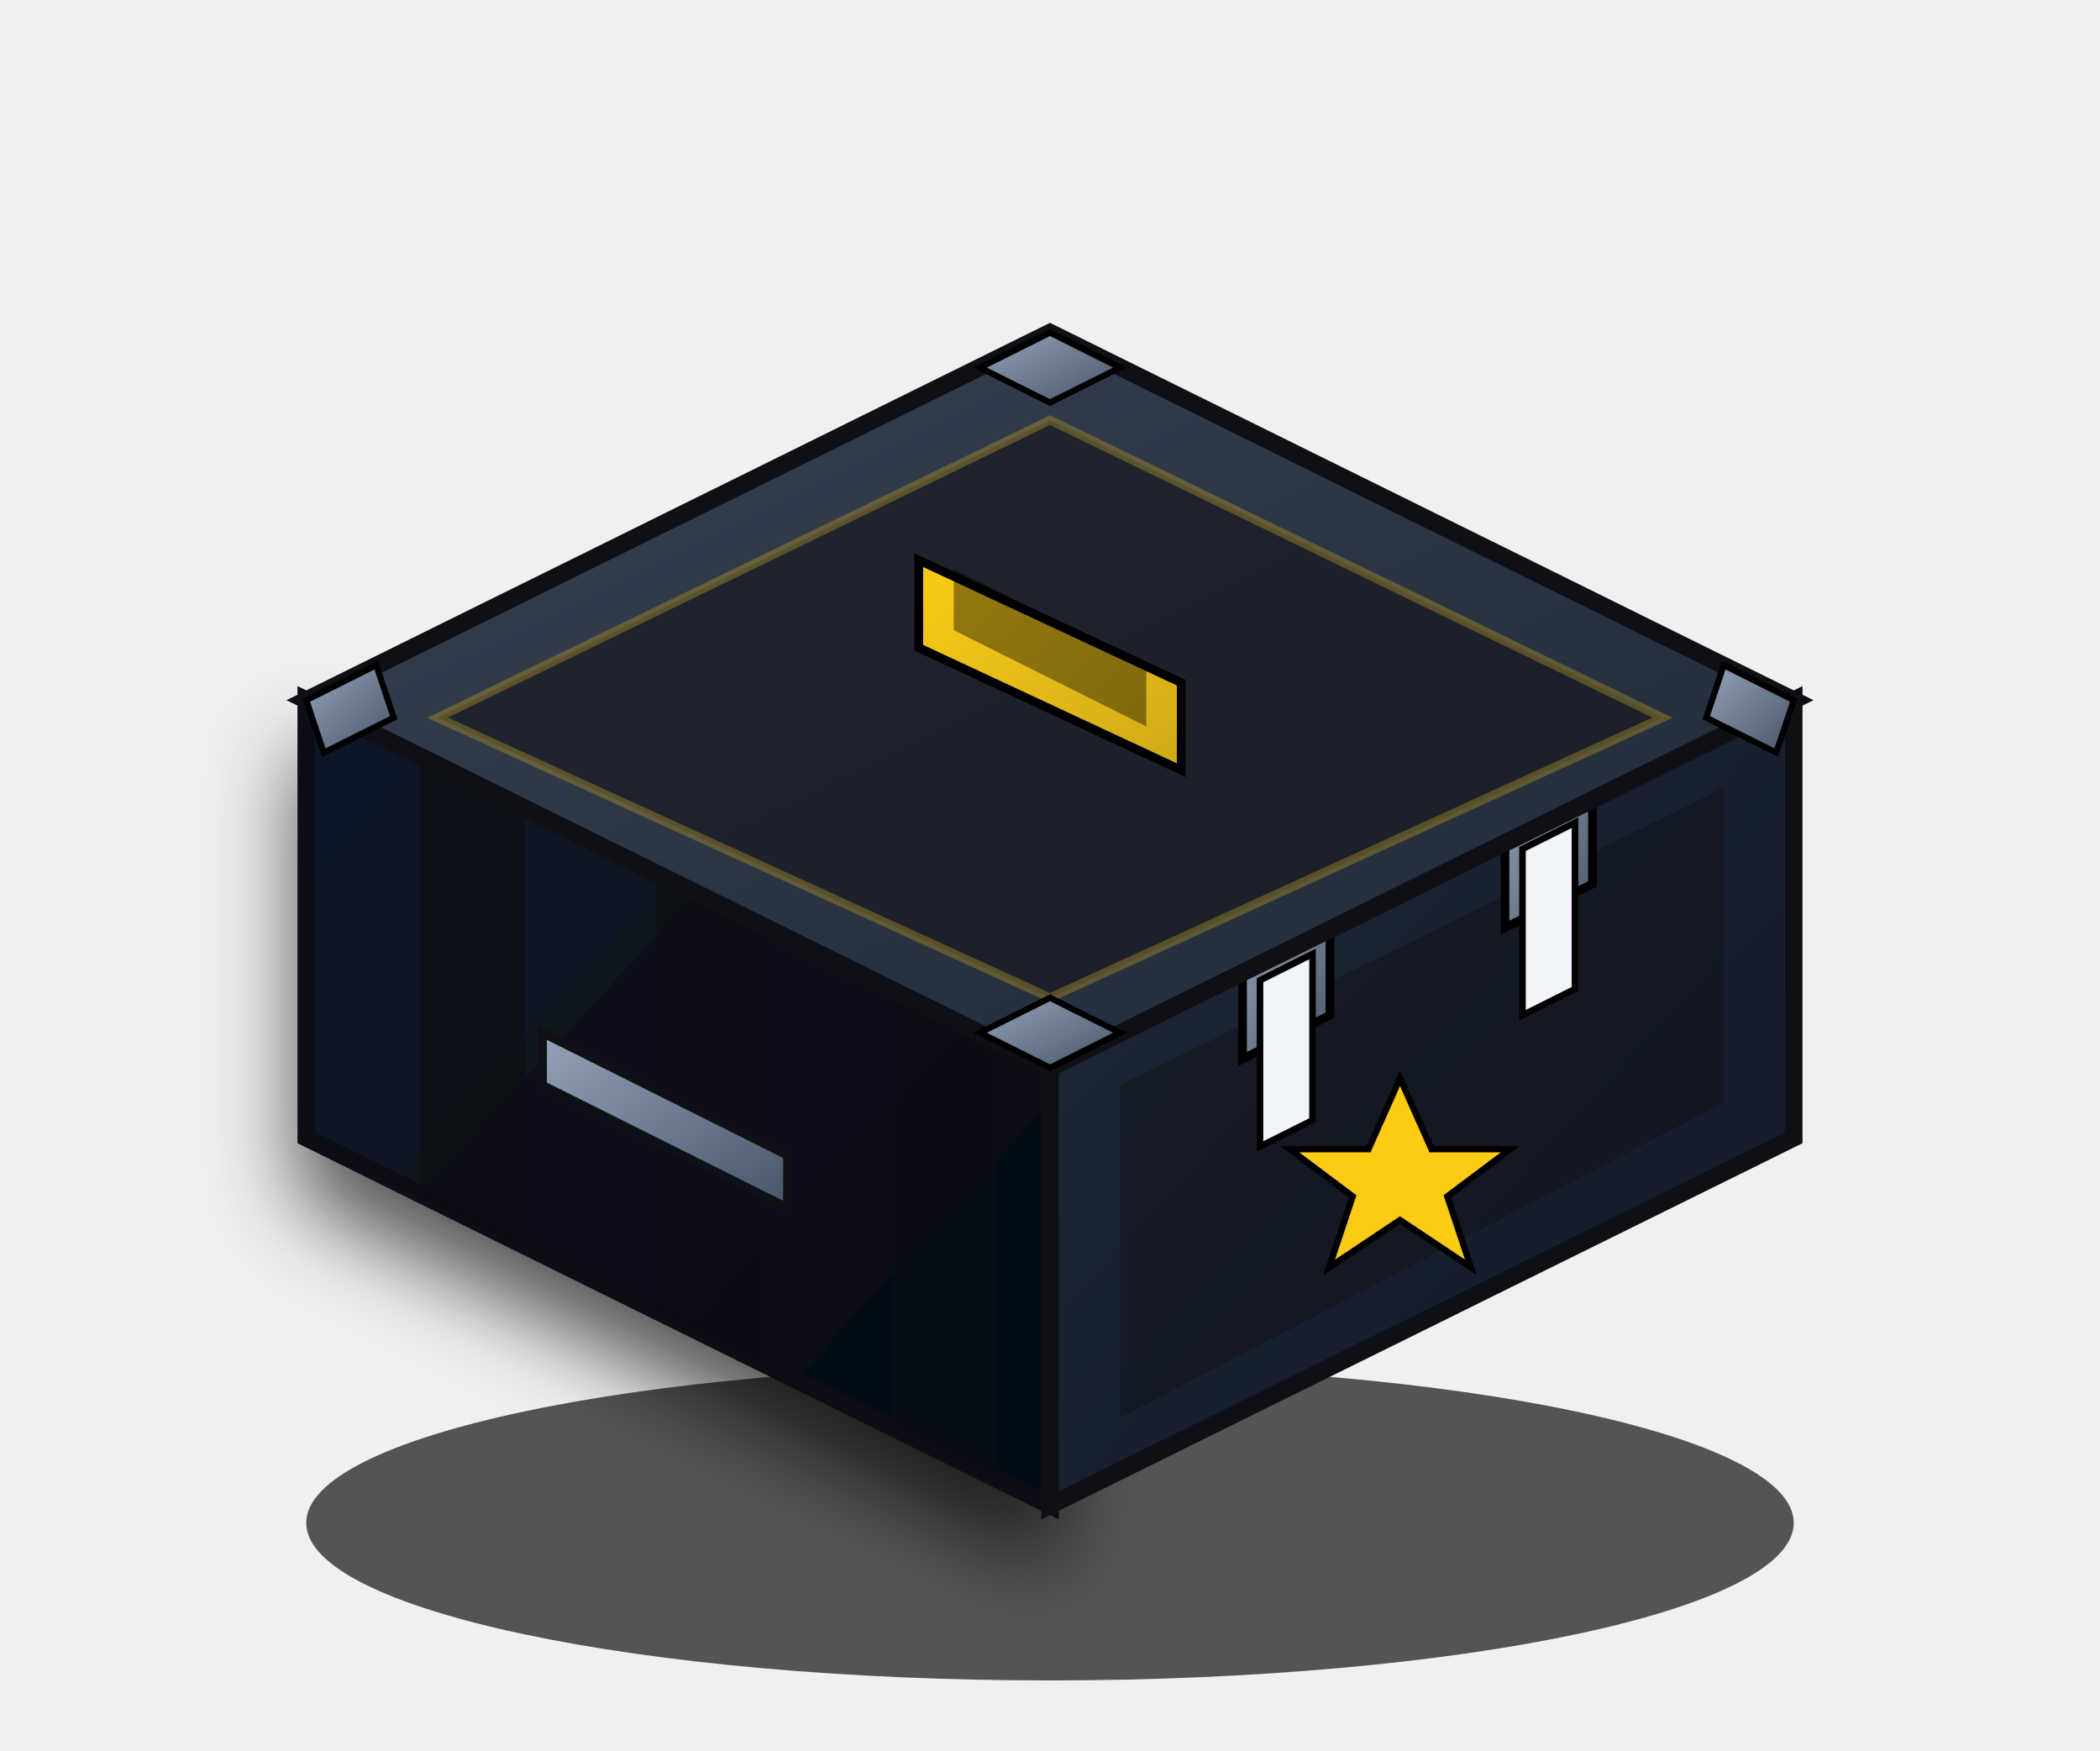
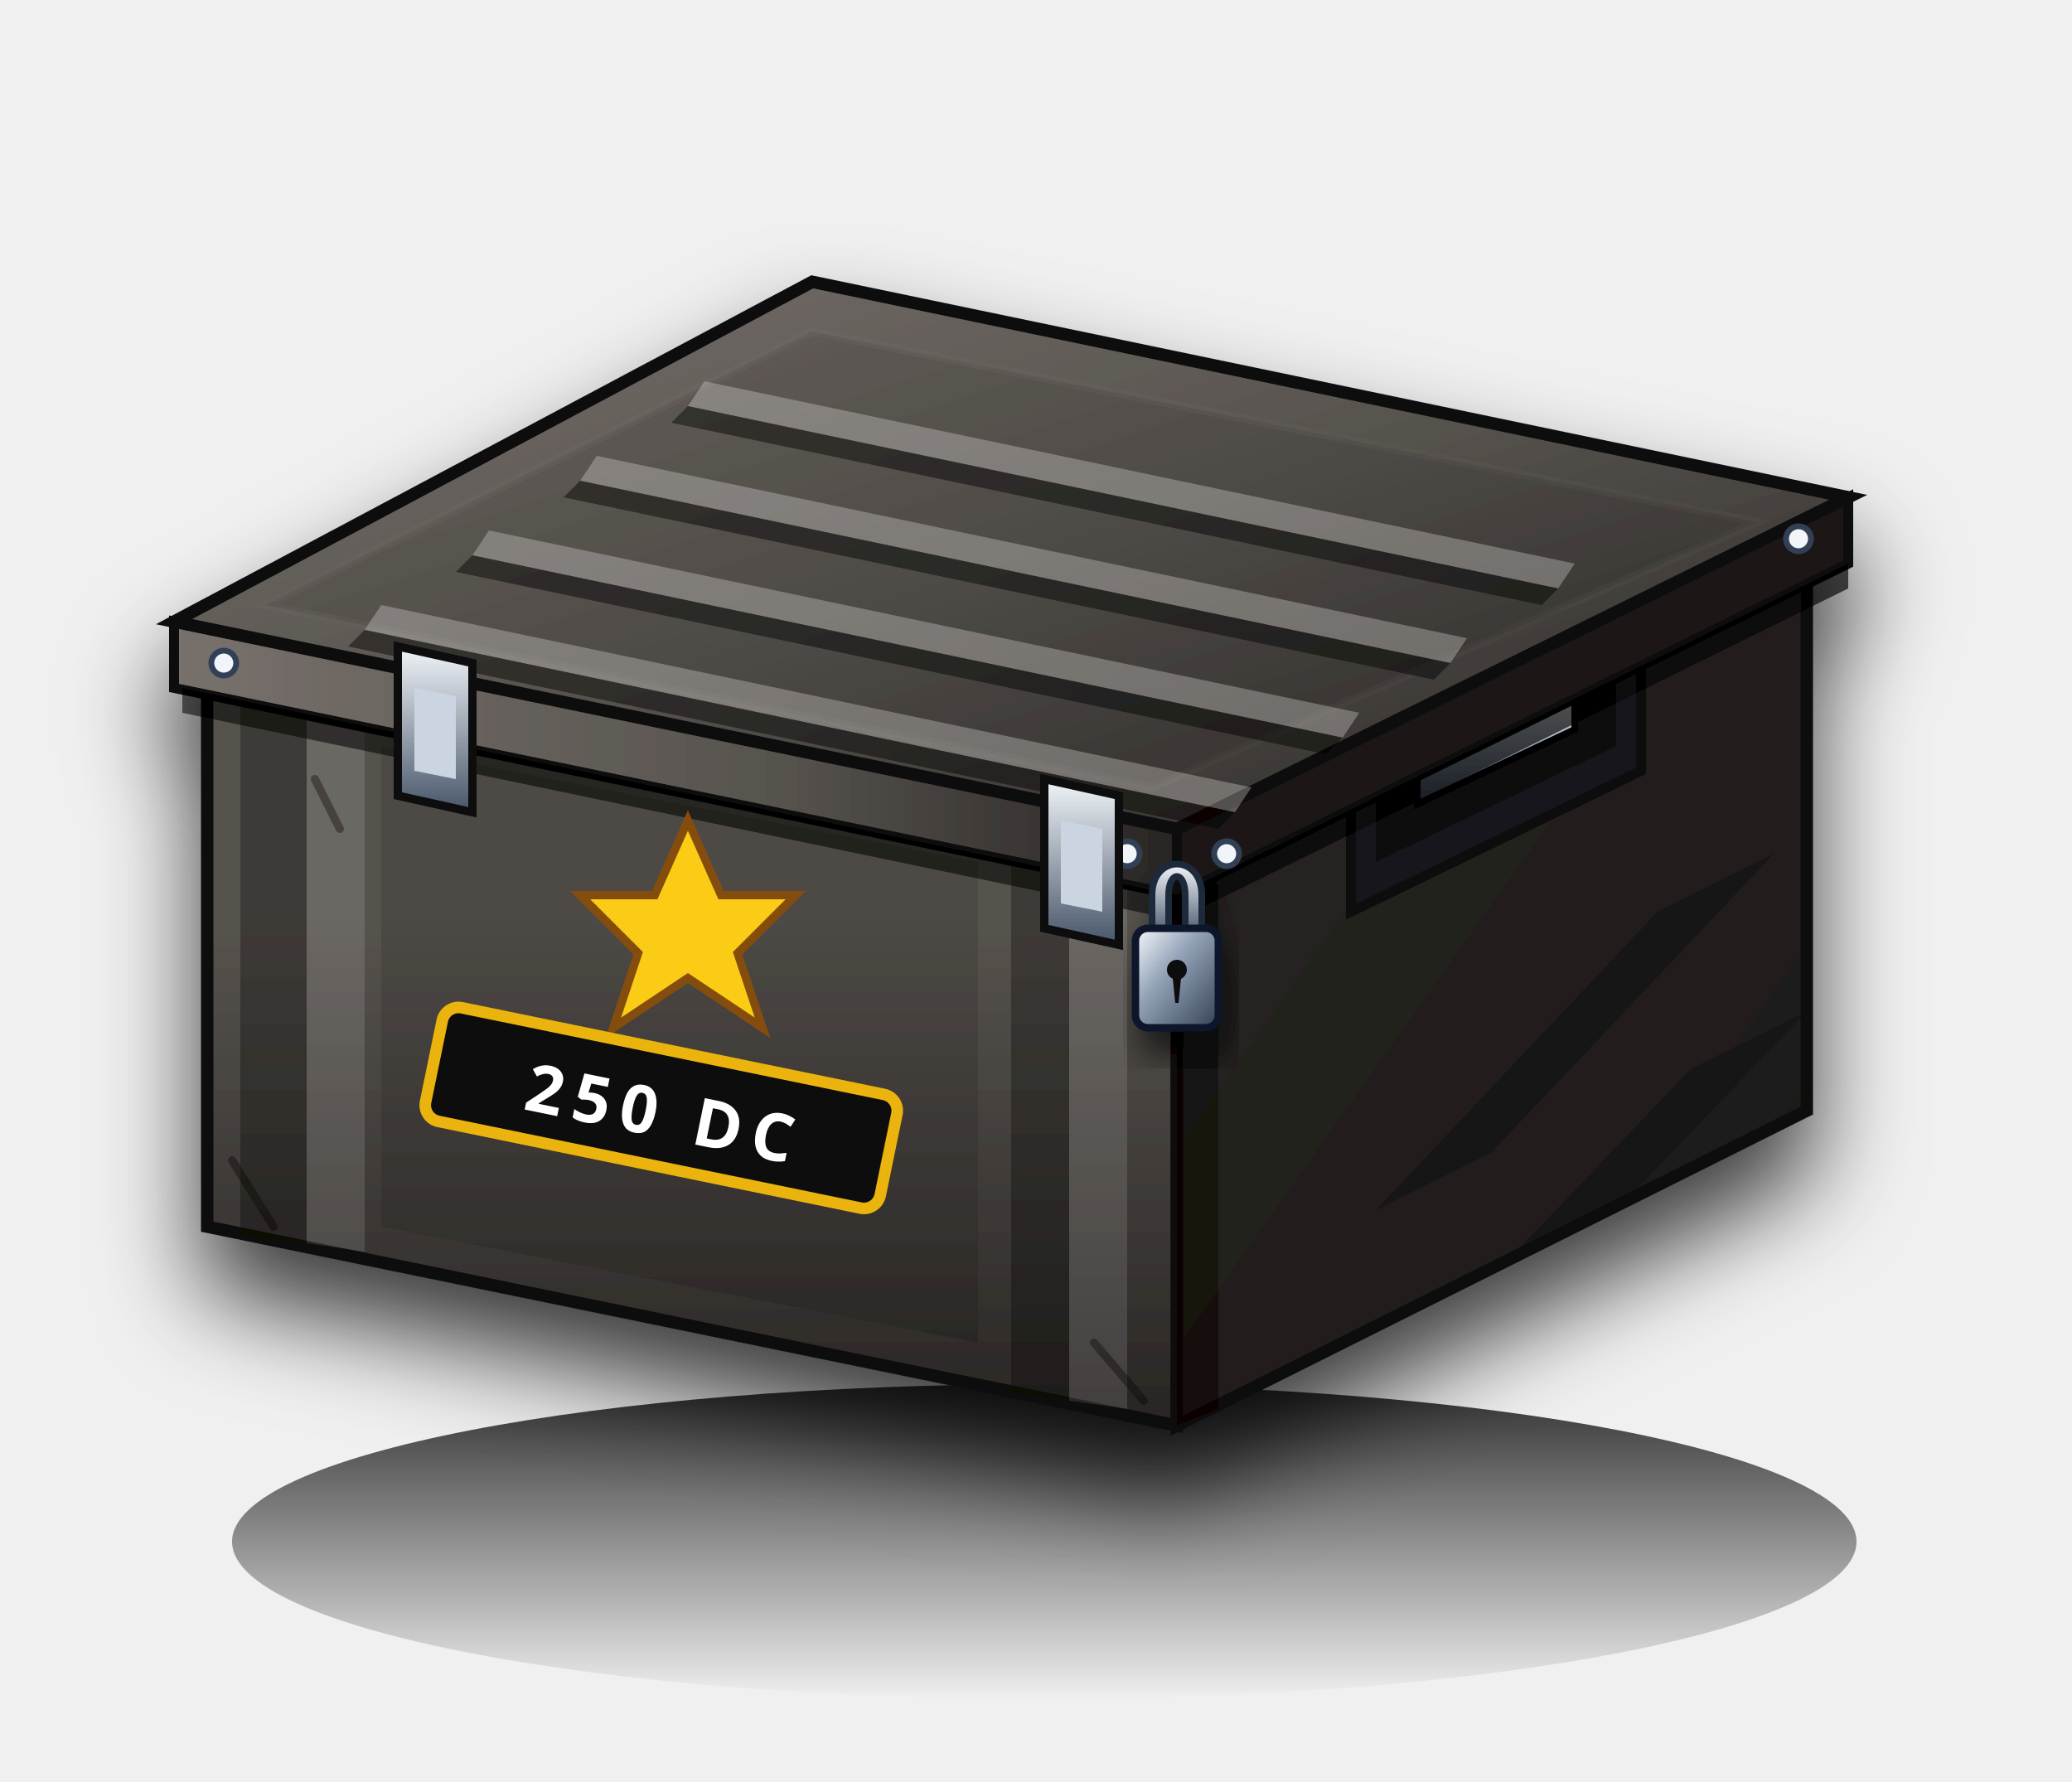
- <svg xmlns="http://www.w3.org/2000/svg" viewBox="0 0 240 200" width="100%" height="100%">
+ <svg xmlns="http://www.w3.org/2000/svg" viewBox="0 0 250 215" width="100%" height="100%">
  <defs>
-     <linearGradient id="topG" x1="0%" y1="0%" x2="100%" y2="100%">
-       <stop offset="0%" stop-color="#374151" />
-       <stop offset="100%" stop-color="#1f2937" />
+     <linearGradient id="groundG_09wjet" x1="0%" y1="0%" x2="0%" y2="100%">
+       <stop offset="0%" stop-color="#000000" stop-opacity="0.8" />
+       <stop offset="100%" stop-color="#000000" stop-opacity="0" />
    </linearGradient>
-     <linearGradient id="leftG" x1="0%" y1="0%" x2="100%" y2="100%">
-       <stop offset="0%" stop-color="#111827" />
-       <stop offset="100%" stop-color="#030712" />
+     <linearGradient id="topG_09wjet" x1="0%" y1="0%" x2="100%" y2="100%">
+       <stop offset="0%" stop-color="#78716c" />
+       <stop offset="50%" stop-color="#57534e" />
+       <stop offset="100%" stop-color="#292524" />
    </linearGradient>
-     <linearGradient id="rightG" x1="0%" y1="0%" x2="100%" y2="100%">
-       <stop offset="0%" stop-color="#1f2937" />
-       <stop offset="100%" stop-color="#111827" />
+     <linearGradient id="frontG_09wjet" x1="0%" y1="0%" x2="0%" y2="100%">
+       <stop offset="0%" stop-color="#57534e" />
+       <stop offset="35%" stop-color="#57534e" />
+       <stop offset="100%" stop-color="#292524" />
    </linearGradient>
-     <linearGradient id="accentG" x1="0%" y1="0%" x2="100%" y2="100%">
-       <stop offset="0%" stop-color="#facc15" />
-       <stop offset="100%" stop-color="#facc15" stop-opacity="0.8" />
+     <linearGradient id="sideG_09wjet" x1="0%" y1="0%" x2="100%" y2="100%">
+       <stop offset="0%" stop-color="#292524" />
+       <stop offset="100%" stop-color="#1c1917" />
    </linearGradient>
-     <linearGradient id="metalG" x1="0%" y1="0%" x2="100%" y2="100%">
-       <stop offset="0%" stop-color="#94a3b8" />
+     <linearGradient id="rimG_09wjet" x1="0%" y1="0%" x2="100%" y2="0%">
+       <stop offset="0%" stop-color="#78716c" />
+       <stop offset="60%" stop-color="#57534e" />
+       <stop offset="100%" stop-color="#292524" />
+     </linearGradient>
+     <linearGradient id="padlockG_09wjet" x1="0%" y1="0%" x2="100%" y2="100%">
+       <stop offset="0%" stop-color="#f8fafc" />
+       <stop offset="40%" stop-color="#94a3b8" />
+       <stop offset="100%" stop-color="#334155" />
+     </linearGradient>
+     <linearGradient id="steelG_09wjet" x1="0%" y1="0%" x2="0%" y2="100%">
+       <stop offset="0%" stop-color="#f1f5f9" />
      <stop offset="100%" stop-color="#475569" />
    </linearGradient>
-     <filter id="shadow" x="-20%" y="-20%" width="140%" height="140%">
-       <feDropShadow dx="0" dy="6" stdDeviation="5" flood-color="#000" flood-opacity="0.65" />
+     <filter id="softShad_09wjet" x="-30%" y="-30%" width="160%" height="160%">
+       <feDropShadow dx="0" dy="7" stdDeviation="6" flood-color="#000000" flood-opacity="0.75" />
+     </filter>
+     <filter id="lockShad_09wjet" x="-25%" y="-25%" width="150%" height="150%">
+       <feDropShadow dx="1" dy="3" stdDeviation="2" flood-color="#000000" flood-opacity="0.65" />
    </filter>
  </defs>
-   <ellipse cx="120" cy="174" rx="85" ry="18" fill="#000000" opacity="0.65" />
-   <polygon points="35,80 120,122 120,172 35,130" fill="url(#leftG)" stroke="#0f1015" stroke-width="2" filter="url(#shadow)" />
-   <polygon points="48,87 60,93 60,143 48,137" fill="#0c0d12" opacity="0.6" />
-   <polygon points="75,100 87,106 87,156 75,150" fill="#0c0d12" opacity="0.6" />
-   <polygon points="102,113 114,119 114,169 102,163" fill="#0c0d12" opacity="0.6" />
-   <polygon points="62,118 90,132 90,138 62,124" fill="url(#metalG)" stroke="#0f1015" stroke-width="1" />
-   <polygon points="120,122 205,80 205,130 120,172" fill="url(#rightG)" stroke="#0f1015" stroke-width="2" />
-   <polygon points="128,124 197,90 197,126 128,162" fill="#0c0d12" opacity="0.4" />
-   <polygon points="142,108 152,103 152,116 142,121" fill="url(#metalG)" stroke="#000" stroke-width="1" />
-   <polygon points="144,112 150,109 150,128 144,131" fill="#f1f5f9" stroke="#000" stroke-width="0.75" />
-   <polygon points="172,93 182,88 182,101 172,106" fill="url(#metalG)" stroke="#000" stroke-width="1" />
-   <polygon points="174,97 180,94 180,113 174,116" fill="#f1f5f9" stroke="#000" stroke-width="0.75" />
-   <g transform="translate(160, 134) scale(0.9)">
-     <polygon points="0,-12 4,-3 14,-3 6,3 9,12 0,6 -9,12 -6,3 -14,-3 -4,-3" fill="#facc15" stroke="#000" stroke-width="0.8" />
+   <ellipse cx="126" cy="186" rx="98" ry="19" fill="url(#groundG_09wjet)" />
+   <g filter="url(#softShad_09wjet)">
+     <polygon points="25,78 142,102 142,172 25,148" fill="url(#frontG_09wjet)" stroke="#0c0a09" stroke-width="1.5" />
+     <polygon points="29,81 37,83 37,150 29,149" fill="#000000" opacity="0.3" />
+     <polygon points="37,83 44,84 44,151 37,150" fill="#ffffff" opacity="0.12" />
+     <polygon points="122,100 129,101 129,169 122,168" fill="#000000" opacity="0.3" />
+     <polygon points="129,101 136,102 136,170 129,169" fill="#ffffff" opacity="0.12" />
+     <polygon points="46,90 118,104 118,162 46,148" fill="#000000" opacity="0.12" />
+     <path d="M 28,140 L 33,148 M 132,162 L 138,169 M 38,94 L 41,100" stroke="#000000" opacity="0.35" stroke-width="1" stroke-linecap="round" />
+     <polygon points="142,102 218,64 218,134 142,172" fill="url(#sideG_09wjet)" stroke="#0c0a09" stroke-width="1.5" />
+     <polygon points="142,102 147,100 147,170 142,172" fill="#000000" opacity="0.45" />
+     <g opacity="0.45">
+       <polygon points="166,146 180,139 214,103 200,110" fill="#09090b" />
+       <polygon points="182,152 196,145 218,122 204,129" fill="#09090b" />
+     </g>
+     <polygon points="163,88 198,71 198,93 163,110" fill="#18181b" stroke="#09090b" stroke-width="1.2" />
+     <polygon points="166,90 195,76 195,90 166,104" fill="#09090b" />
+     <polygon points="171,92 190,83 190,88 171,97" fill="url(#steelG_09wjet)" stroke="#000000" stroke-width="0.8" />
+     <polygon points="21,75 142,100 142,108 21,83" fill="url(#rimG_09wjet)" stroke="#0c0a09" stroke-width="1.2" />
+     <polygon points="142,100 223,60 223,68 142,108" fill="#1c1917" stroke="#0c0a09" stroke-width="1.2" />
+     <polygon points="22,83 142,108 142,111 22,86" fill="#000000" opacity="0.55" />
+     <polygon points="142,108 223,68 223,71 142,111" fill="#000000" opacity="0.65" />
+     <polygon points="98,34 223,60 142,100 21,75" fill="url(#topG_09wjet)" stroke="#0c0a09" stroke-width="1.5" />
+     <polygon points="98,40 212,63 139,95 32,73" fill="#000000" opacity="0.1" stroke="#ffffff" stroke-opacity="0.18" stroke-width="1" />
+     <polygon points="85,46 190,68 188,71 83,49" fill="#d6d3d1" opacity="0.35" />
+     <polygon points="83,49 188,71 186,73 81,51" fill="#000000" opacity="0.45" />
+     <polygon points="72,55 177,77 175,80 70,58" fill="#d6d3d1" opacity="0.35" />
+     <polygon points="70,58 175,80 173,82 68,60" fill="#000000" opacity="0.45" />
+     <polygon points="59,64 164,86 162,89 57,67" fill="#d6d3d1" opacity="0.35" />
+     <polygon points="57,67 162,89 160,91 55,69" fill="#000000" opacity="0.45" />
+     <polygon points="46,73 151,95 149,98 44,76" fill="#d6d3d1" opacity="0.35" />
+     <polygon points="44,76 149,98 147,100 42,78" fill="#000000" opacity="0.45" />
+     <circle cx="27" cy="80" r="1.5" fill="#f1f5f9" stroke="#334155" stroke-width="0.7" />
+     <circle cx="136" cy="103" r="1.5" fill="#f1f5f9" stroke="#334155" stroke-width="0.7" />
+     <circle cx="148" cy="103" r="1.5" fill="#f1f5f9" stroke="#334155" stroke-width="0.7" />
+     <circle cx="217" cy="65" r="1.5" fill="#f1f5f9" stroke="#334155" stroke-width="0.7" />
+     <polygon points="48,78 57,80 57,98 48,96" fill="url(#steelG_09wjet)" stroke="#09090b" stroke-width="1" />
+     <polygon points="50,83 55,84 55,94 50,93" fill="#cbd5e1" />
+     <polygon points="126,94 135,96 135,114 126,112" fill="url(#steelG_09wjet)" stroke="#09090b" stroke-width="1" />
+     <polygon points="128,99 133,100 133,110 128,109" fill="#cbd5e1" />
+     <g transform="translate(83, 118)">
+       <g transform="translate(0, -6)">
+         <polygon points="0,-13 4,-4 13,-4 6,3 9,12 0,6 -9,12 -6,3 -13,-4 -4,-4" fill="#facc15" stroke="#854d0e" stroke-width="1" />
+       </g>
+       <g transform="rotate(11.6) translate(0, 16)">
+         <rect x="-28" y="-7" width="56" height="14" rx="2" fill="#09090b" stroke="#eab308" stroke-width="1.4" />
+         <text x="0" y="3.5" font-family="'Impact', 'Arial Black', sans-serif" font-size="8" font-weight="900" fill="#ffffff" text-anchor="middle" letter-spacing="1.2">250 DC</text>
+       </g>
+     </g>
+     <g transform="translate(136, 108)" filter="url(#lockShad_09wjet)">
+       <path d="M 3,0 C 3,-5 9,-5 9,0 L 9,5 L 7,5 L 7,0 C 7,-3 5,-3 5,0 L 5,5 L 3,5 Z" fill="url(#steelG_09wjet)" stroke="#1e293b" stroke-width="0.8" />
+       <rect x="1" y="4" width="10" height="12" rx="1.5" fill="url(#padlockG_09wjet)" stroke="#0f172a" stroke-width="0.9" />
+       <circle cx="6" cy="9" r="1.2" fill="#09090b" />
+       <polygon points="5.4,9 6.6,9 6.2,13 5.8,13" fill="#09090b" />
+     </g>
  </g>
-   <polygon points="120,38 205,80 120,122 35,80" fill="url(#topG)" stroke="#0f1015" stroke-width="2" />
-   <polygon points="120,48 190,82 120,114 50,82" fill="#151720" opacity="0.65" stroke="#facc15" stroke-opacity="0.4" stroke-width="1" />
-   <polygon points="120,38 128,42 120,46 112,42" fill="url(#metalG)" stroke="#000" stroke-width="0.7" />
-   <polygon points="205,80 197,76 195,82 203,86" fill="url(#metalG)" stroke="#000" stroke-width="0.7" />
-   <polygon points="120,122 128,118 120,114 112,118" fill="url(#metalG)" stroke="#000" stroke-width="0.7" />
-   <polygon points="35,80 43,76 45,82 37,86" fill="url(#metalG)" stroke="#000" stroke-width="0.7" />
-   <polygon points="105,74 135,88 135,78 105,64" fill="url(#accentG)" stroke="#000" stroke-width="1" />
-   <polygon points="109,72 131,83 131,76 109,65" fill="#000" opacity="0.4" />
</svg>
